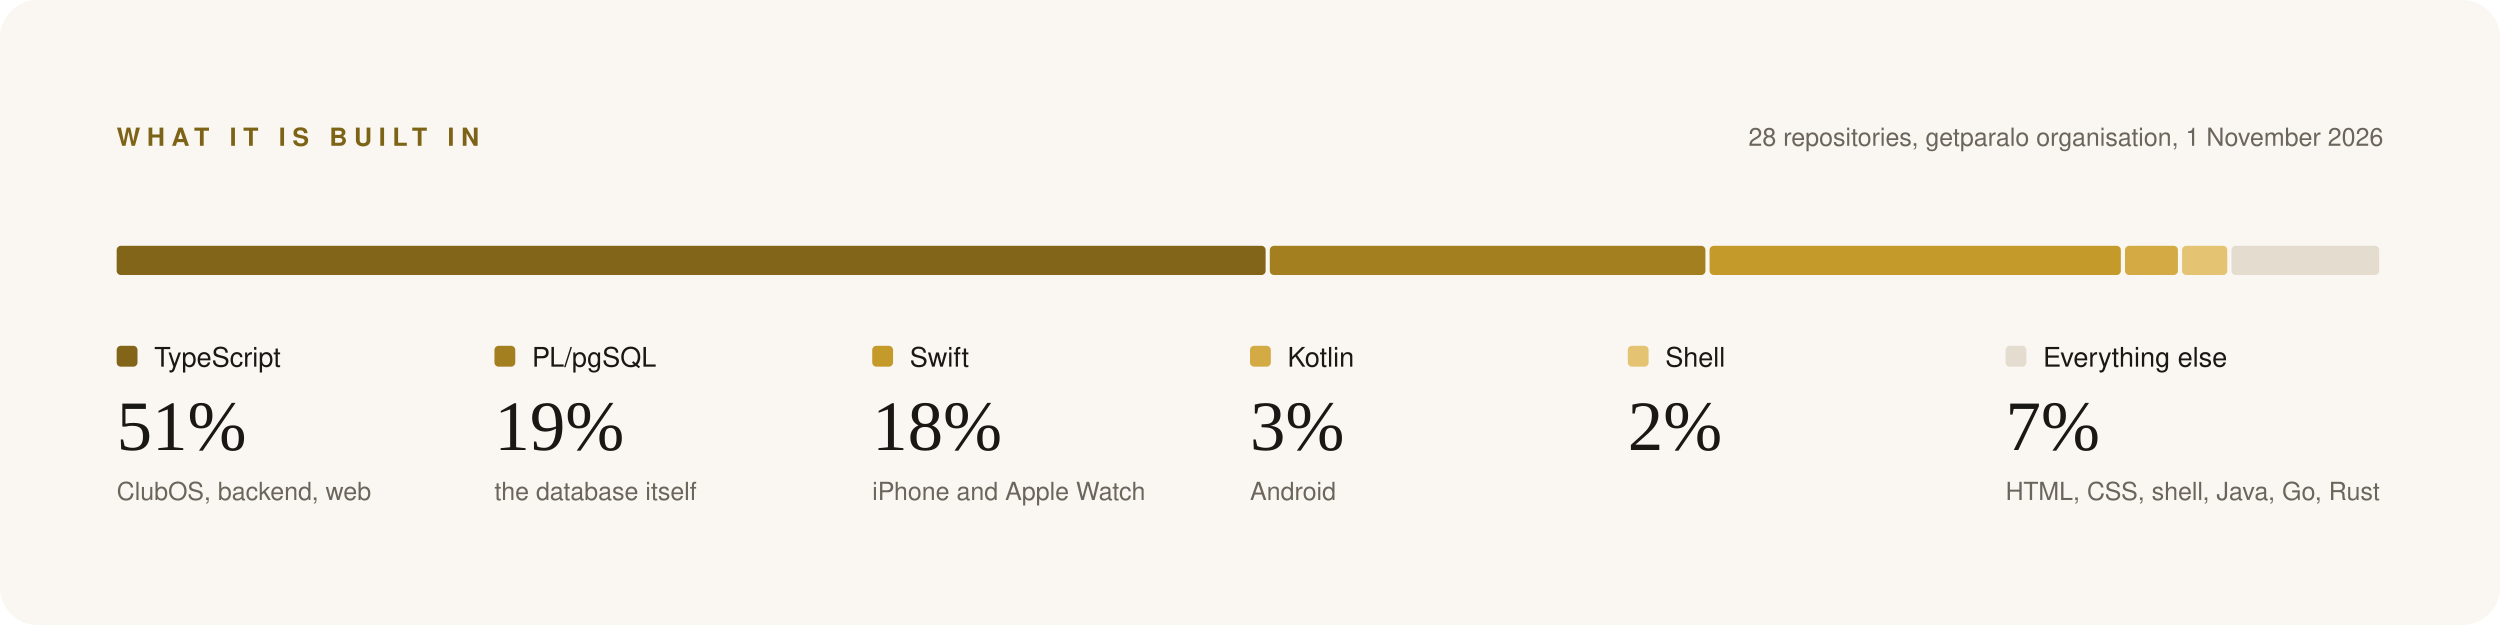
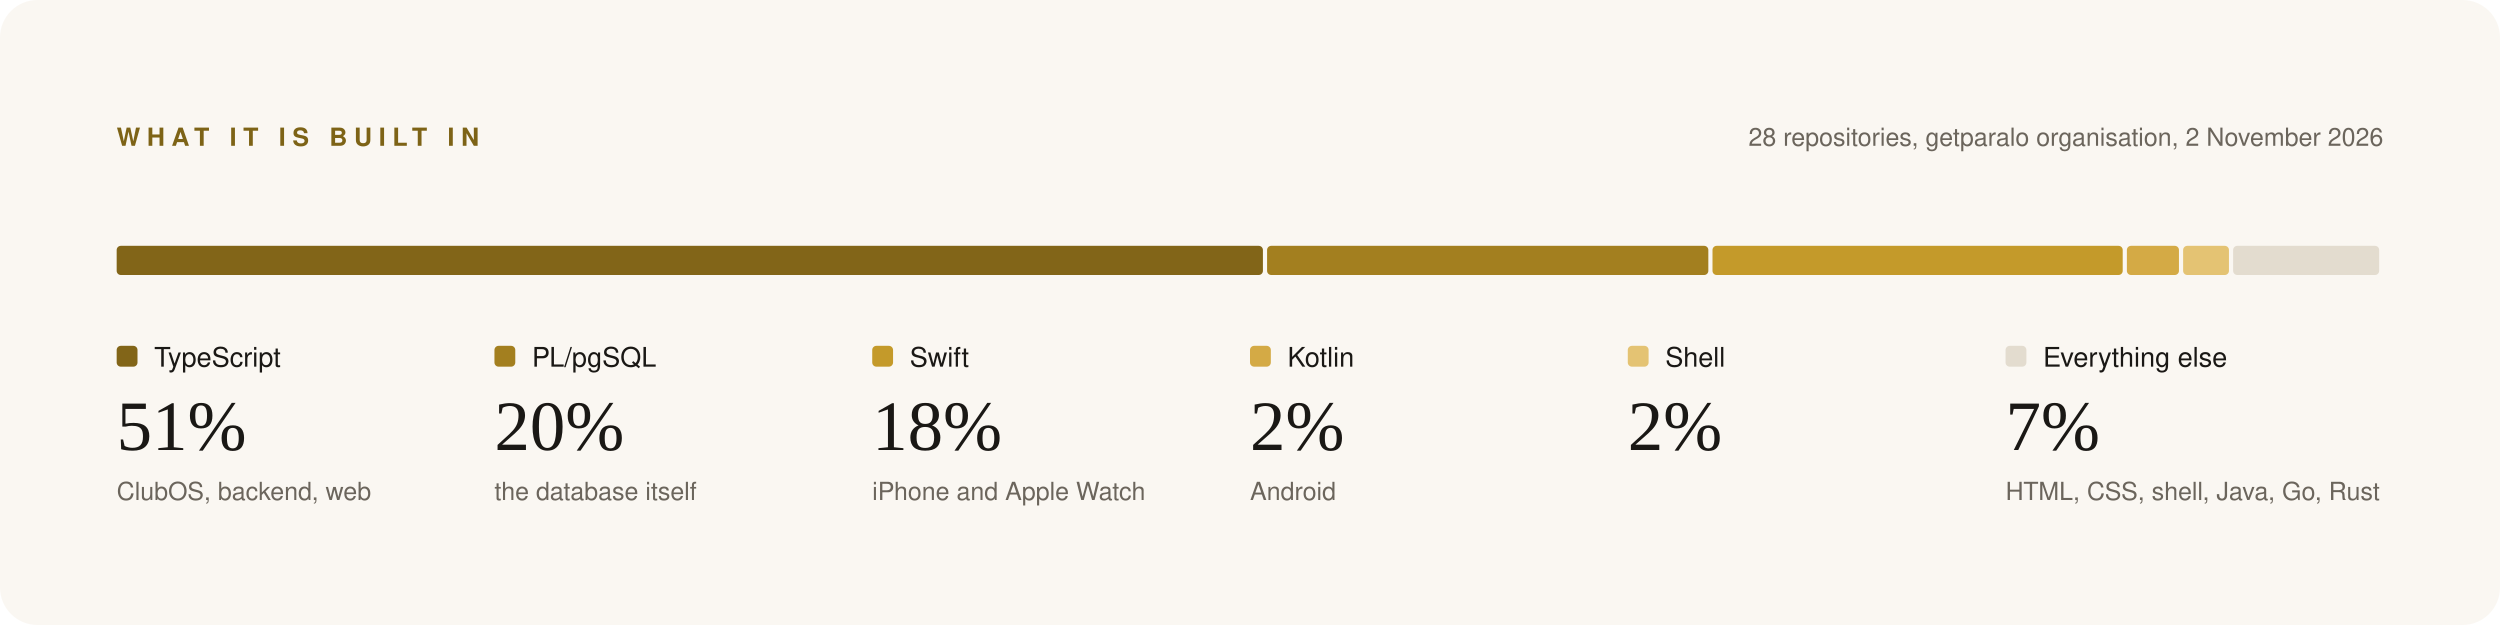
<svg xmlns="http://www.w3.org/2000/svg" width="1200" height="300" viewBox="0 0 1200 300" role="img" aria-label="Languages across Paralo repositories">
  <rect width="1200" height="300" rx="18" fill="#FAF7F2" />
  <text x="56" y="70" font-family="-apple-system, 'Helvetica Neue', Helvetica, Arial, sans-serif" font-size="12" letter-spacing="3.2" font-weight="600" fill="#7D6316">WHAT IT IS BUILT IN</text>
-   <text x="1144" y="70" text-anchor="end" font-family="-apple-system, 'Helvetica Neue', Helvetica, Arial, sans-serif" font-size="12" fill="#6B655C">28 repositories, getparalo organisation, 1 November 2026</text>
-   <rect x="56.0" y="118" width="551.5" height="14" rx="2" fill="#826518">
-     <animate attributeName="width" values="0;0;551.5" keyTimes="0;0.125;1" dur="0.80s" begin="0s" fill="freeze" calcMode="spline" keySplines="0 0 1 1;0.2 0.7 0.2 1" />
+   <text x="1144" y="70" text-anchor="end" font-family="-apple-system, 'Helvetica Neue', Helvetica, Arial, sans-serif" font-size="12" fill="#6B655C">28 repositories, getparalo organisation, 2 November 2026</text>
+   <rect x="56.0" y="118" width="550.2" height="14" rx="2" fill="#826518">
+     <animate attributeName="width" values="0;0;550.2" keyTimes="0;0.125;1" dur="0.80s" begin="0s" fill="freeze" calcMode="spline" keySplines="0 0 1 1;0.2 0.7 0.2 1" />
  </rect>
-   <rect x="609.5" y="118" width="209.1" height="14" rx="2" fill="#A37F1F">
-     <animate attributeName="width" values="0;0;209.1" keyTimes="0;0.239;1" dur="0.92s" begin="0s" fill="freeze" calcMode="spline" keySplines="0 0 1 1;0.2 0.7 0.2 1" />
+   <rect x="608.2" y="118" width="211.8" height="14" rx="2" fill="#A37F1F">
+     <animate attributeName="width" values="0;0;211.8" keyTimes="0;0.239;1" dur="0.92s" begin="0s" fill="freeze" calcMode="spline" keySplines="0 0 1 1;0.2 0.7 0.2 1" />
  </rect>
-   <rect x="820.6" y="118" width="197.4" height="14" rx="2" fill="#C49A2A">
-     <animate attributeName="width" values="0;0;197.4" keyTimes="0;0.327;1" dur="1.04s" begin="0s" fill="freeze" calcMode="spline" keySplines="0 0 1 1;0.2 0.7 0.2 1" />
+   <rect x="822.0" y="118" width="196.9" height="14" rx="2" fill="#C49A2A">
+     <animate attributeName="width" values="0;0;196.9" keyTimes="0;0.327;1" dur="1.04s" begin="0s" fill="freeze" calcMode="spline" keySplines="0 0 1 1;0.2 0.7 0.2 1" />
  </rect>
-   <rect x="1020.0" y="118" width="25.4" height="14" rx="2" fill="#D4AA45">
-     <animate attributeName="width" values="0;0;25.4" keyTimes="0;0.397;1" dur="1.16s" begin="0s" fill="freeze" calcMode="spline" keySplines="0 0 1 1;0.2 0.7 0.2 1" />
+   <rect x="1020.9" y="118" width="25.0" height="14" rx="2" fill="#D4AA45">
+     <animate attributeName="width" values="0;0;25.0" keyTimes="0;0.397;1" dur="1.16s" begin="0s" fill="freeze" calcMode="spline" keySplines="0 0 1 1;0.2 0.7 0.2 1" />
  </rect>
-   <rect x="1047.4" y="118" width="21.7" height="14" rx="2" fill="#E4C373">
-     <animate attributeName="width" values="0;0;21.7" keyTimes="0;0.453;1" dur="1.28s" begin="0s" fill="freeze" calcMode="spline" keySplines="0 0 1 1;0.2 0.7 0.2 1" />
+   <rect x="1047.9" y="118" width="22.0" height="14" rx="2" fill="#E4C373">
+     <animate attributeName="width" values="0;0;22.0" keyTimes="0;0.453;1" dur="1.28s" begin="0s" fill="freeze" calcMode="spline" keySplines="0 0 1 1;0.2 0.7 0.2 1" />
  </rect>
-   <rect x="1071.1" y="118" width="70.9" height="14" rx="2" fill="#E3DCCF">
-     <animate attributeName="width" values="0;0;70.9" keyTimes="0;0.500;1" dur="1.40s" begin="0s" fill="freeze" calcMode="spline" keySplines="0 0 1 1;0.2 0.7 0.2 1" />
+   <rect x="1071.9" y="118" width="70.1" height="14" rx="2" fill="#E3DCCF">
+     <animate attributeName="width" values="0;0;70.1" keyTimes="0;0.500;1" dur="1.40s" begin="0s" fill="freeze" calcMode="spline" keySplines="0 0 1 1;0.2 0.7 0.2 1" />
  </rect>
  <rect x="56.0" y="166" width="10" height="10" rx="2" fill="#826518" />
  <text x="74.0" y="176" font-family="-apple-system, 'Helvetica Neue', Helvetica, Arial, sans-serif" font-size="13" fill="#1A1815">TypeScript</text>
  <text x="56.0" y="216" font-family="Georgia, 'Times New Roman', Times, serif" font-size="34" fill="#1A1815">51%</text>
  <text x="56.0" y="240" font-family="-apple-system, 'Helvetica Neue', Helvetica, Arial, sans-serif" font-size="12" fill="#6B655C">ClubOS, backend, web</text>
  <rect x="237.333" y="166" width="10" height="10" rx="2" fill="#A37F1F" />
  <text x="255.333" y="176" font-family="-apple-system, 'Helvetica Neue', Helvetica, Arial, sans-serif" font-size="13" fill="#1A1815">PL/pgSQL</text>
-   <text x="237.333" y="216" font-family="Georgia, 'Times New Roman', Times, serif" font-size="34" fill="#1A1815">19%</text>
+   <text x="237.333" y="216" font-family="Georgia, 'Times New Roman', Times, serif" font-size="34" fill="#1A1815">20%</text>
  <text x="237.333" y="240" font-family="-apple-system, 'Helvetica Neue', Helvetica, Arial, sans-serif" font-size="12" fill="#6B655C">the database itself</text>
  <rect x="418.667" y="166" width="10" height="10" rx="2" fill="#C49A2A" />
  <text x="436.667" y="176" font-family="-apple-system, 'Helvetica Neue', Helvetica, Arial, sans-serif" font-size="13" fill="#1A1815">Swift</text>
  <text x="418.667" y="216" font-family="Georgia, 'Times New Roman', Times, serif" font-size="34" fill="#1A1815">18%</text>
  <text x="418.667" y="240" font-family="-apple-system, 'Helvetica Neue', Helvetica, Arial, sans-serif" font-size="12" fill="#6B655C">iPhone and Apple Watch</text>
  <rect x="600.0" y="166" width="10" height="10" rx="2" fill="#D4AA45" />
  <text x="618.0" y="176" font-family="-apple-system, 'Helvetica Neue', Helvetica, Arial, sans-serif" font-size="13" fill="#1A1815">Kotlin</text>
-   <text x="600.0" y="216" font-family="Georgia, 'Times New Roman', Times, serif" font-size="34" fill="#1A1815">3%</text>
+   <text x="600.0" y="216" font-family="Georgia, 'Times New Roman', Times, serif" font-size="34" fill="#1A1815">2%</text>
  <text x="600.0" y="240" font-family="-apple-system, 'Helvetica Neue', Helvetica, Arial, sans-serif" font-size="12" fill="#6B655C">Android</text>
  <rect x="781.333" y="166" width="10" height="10" rx="2" fill="#E4C373" />
  <text x="799.333" y="176" font-family="-apple-system, 'Helvetica Neue', Helvetica, Arial, sans-serif" font-size="13" fill="#1A1815">Shell</text>
  <text x="781.333" y="216" font-family="Georgia, 'Times New Roman', Times, serif" font-size="34" fill="#1A1815">2%</text>
  <text x="781.333" y="240" font-family="-apple-system, 'Helvetica Neue', Helvetica, Arial, sans-serif" font-size="12" fill="#6B655C" />
  <rect x="962.667" y="166" width="10" height="10" rx="2" fill="#E3DCCF" />
  <text x="980.667" y="176" font-family="-apple-system, 'Helvetica Neue', Helvetica, Arial, sans-serif" font-size="13" fill="#1A1815">Everything else</text>
  <text x="962.667" y="216" font-family="Georgia, 'Times New Roman', Times, serif" font-size="34" fill="#1A1815">7%</text>
  <text x="962.667" y="240" font-family="-apple-system, 'Helvetica Neue', Helvetica, Arial, sans-serif" font-size="12" fill="#6B655C">HTML, CSS, shell, Java, Go, Rust</text>
</svg>
